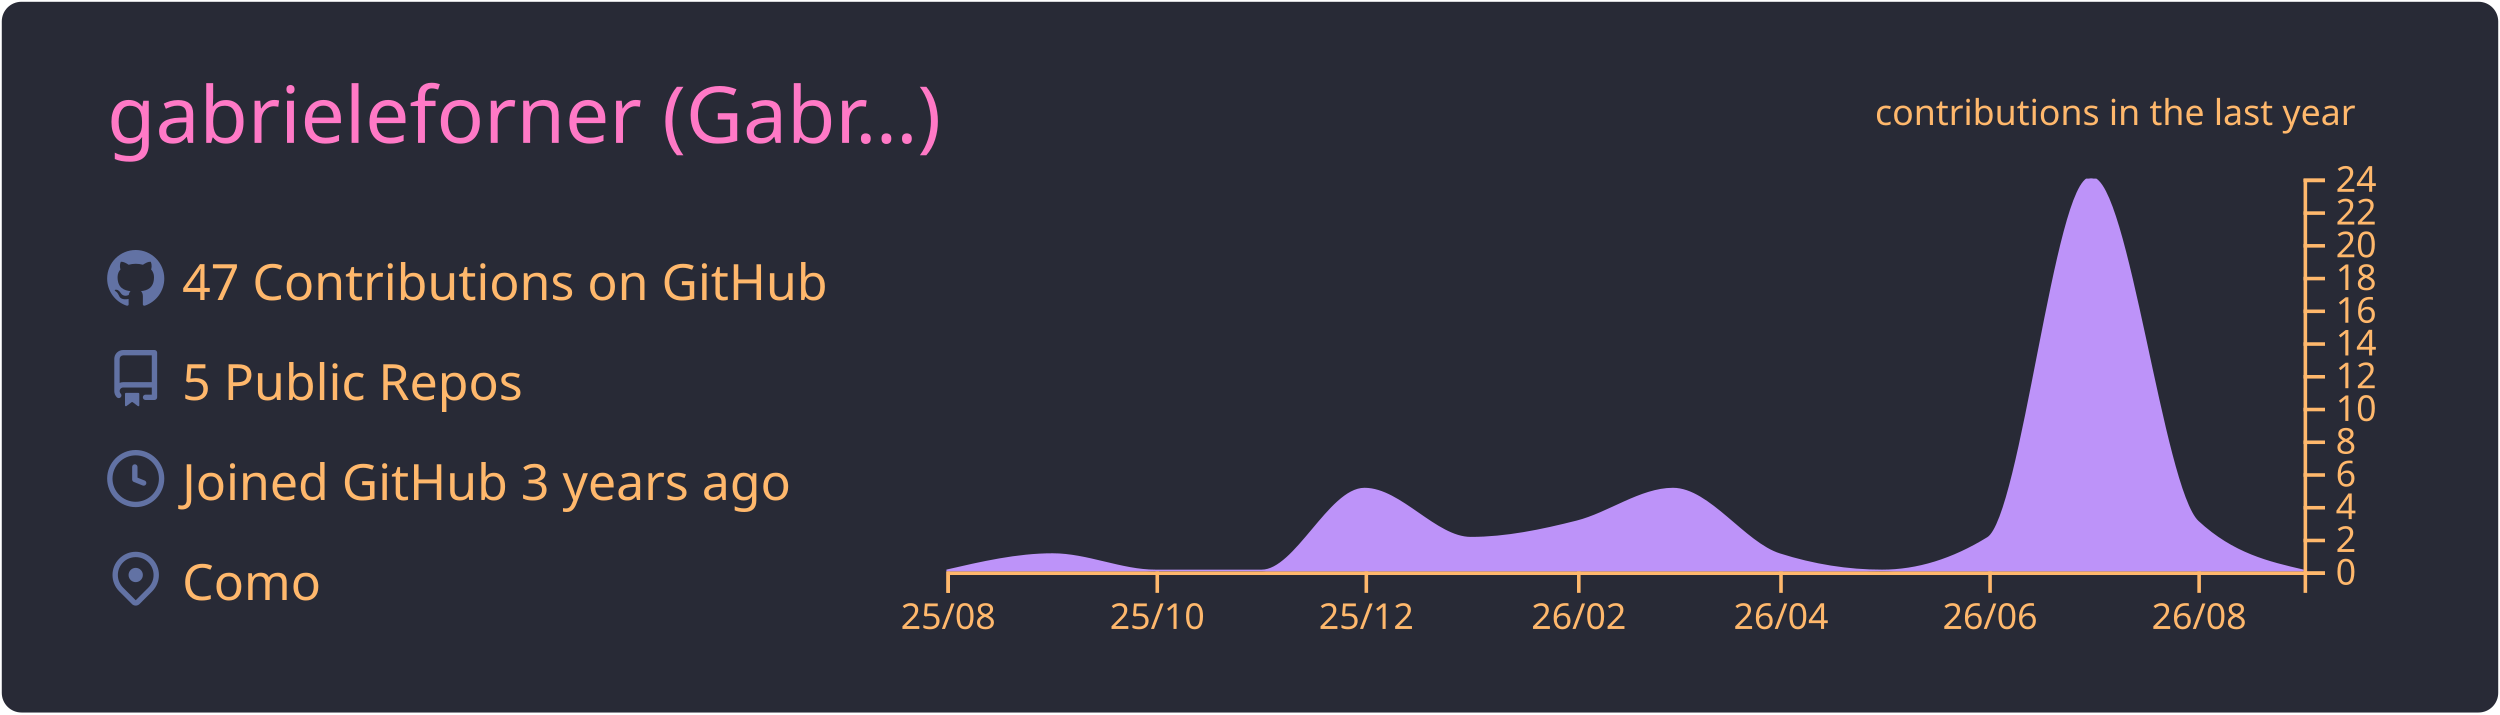
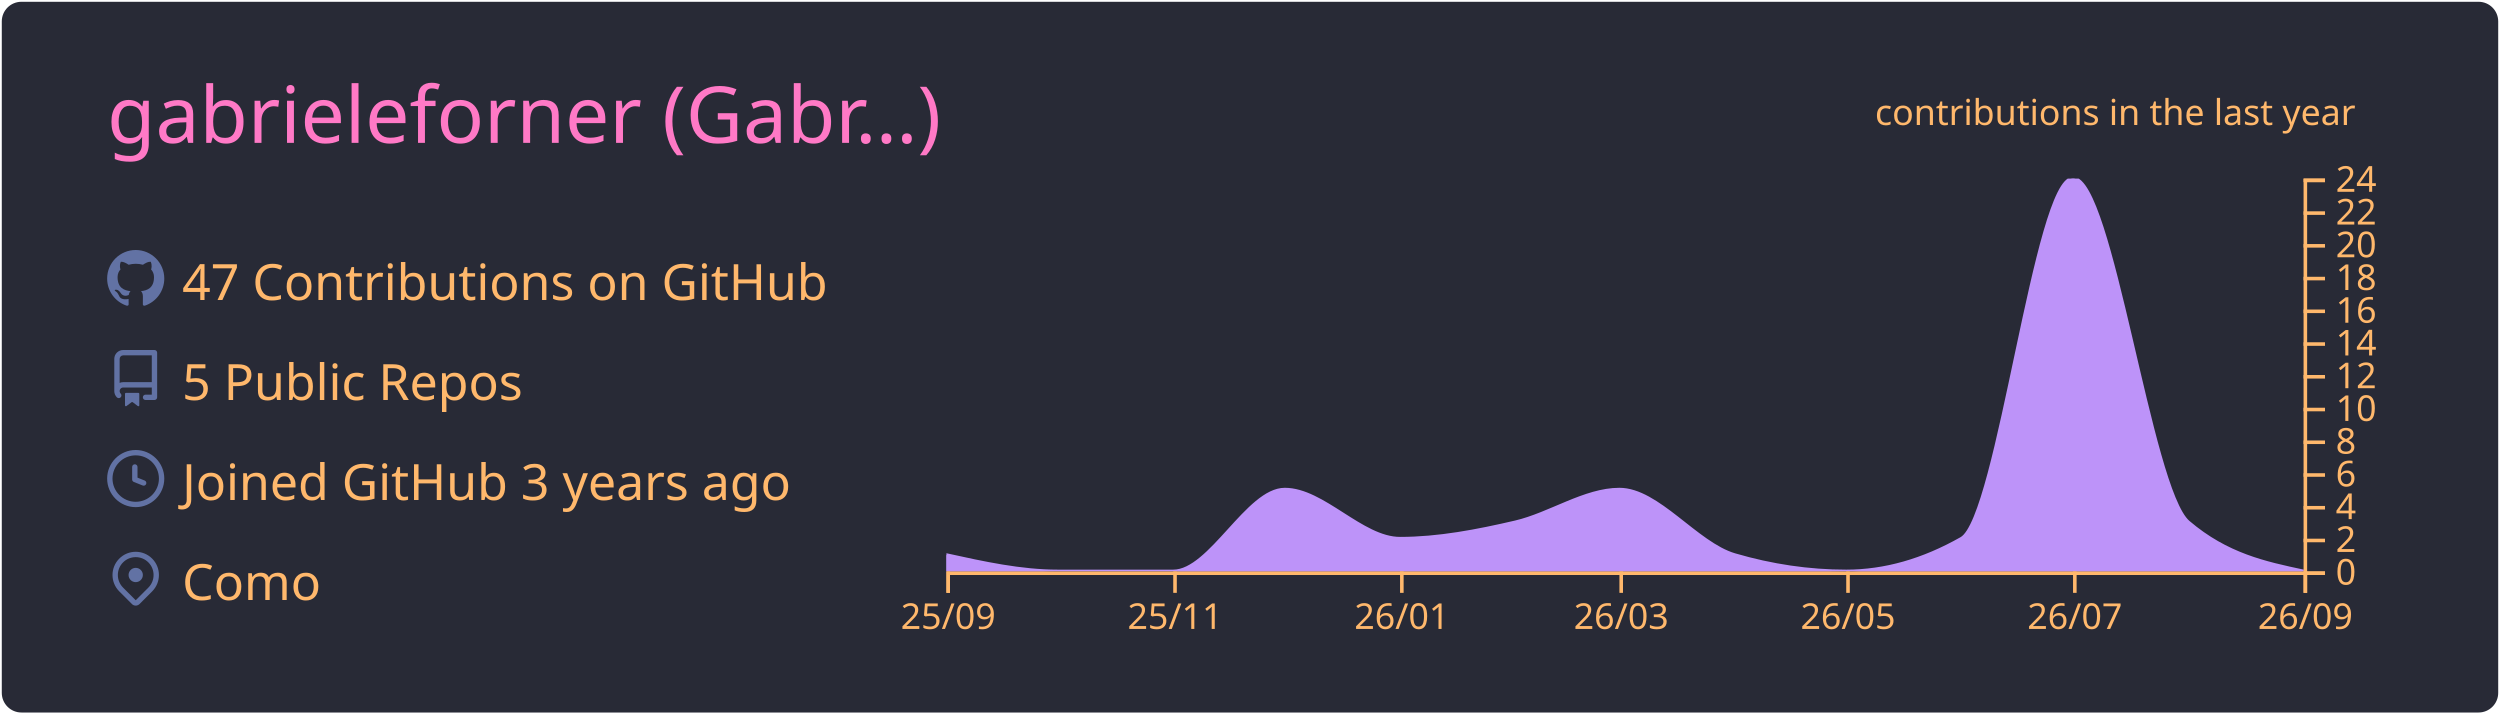
<svg xmlns="http://www.w3.org/2000/svg" width="700" height="200" viewBox="0 0 700 200">
  <style>* {
          font-family: 'Segoe UI', Ubuntu, "Helvetica Neue", Sans-Serif
        }</style>
  <g class="gpsc-root">
    <rect x="1" y="1" rx="5" ry="5" height="99%" width="99.714%" stroke="#282a36" stroke-width="1" fill="#282a36" stroke-opacity="1" />
    <text x="30" y="40" class="gpsc-item" style="--gpsc-i: 0; font-size: 22px; fill: #ff79c6;">gabrieleforner (Gabr…)</text>
    <g transform="translate(0,40)">
      <g transform="translate(30,30)">
        <g class="gpsc-item" style="--gpsc-i: 0;">
          <g transform="translate(0,0)" width="14" height="14" fill="#6272a4">
            <path fill-rule="evenodd" d="M8 0C3.58 0 0 3.58 0 8c0 3.54 2.29 6.53 5.47 7.59.4.07.55-.17.55-.38 0-.19-.01-.82-.01-1.49-2.01.37-2.53-.49-2.69-.94-.09-.23-.48-.94-.82-1.13-.28-.15-.68-.52-.01-.53.63-.01 1.08.58 1.23.82.72 1.21 1.87.87 2.33.66.07-.52.28-.87.51-1.07-1.78-.2-3.64-.89-3.64-3.95 0-.87.31-1.59.82-2.15-.08-.2-.36-1.02.08-2.12 0 0 .67-.21 2.2.82.64-.18 1.32-.27 2-.27.68 0 1.36.09 2 .27 1.53-1.04 2.2-.82 2.2-.82.44 1.1.16 1.92.08 2.12.51.56.82 1.27.82 2.15 0 3.07-1.87 3.75-3.65 3.95.29.25.54.73.54 1.48 0 1.07-.01 1.93-.01 2.2 0 .21.15.46.55.38A8.013 8.013 0 0016 8c0-4.42-3.58-8-8-8z" />
          </g>
        </g>
        <g class="gpsc-item" style="--gpsc-i: 1;">
          <g transform="translate(0,28)" width="14" height="14" fill="#6272a4">
            <path fill-rule="evenodd" d="M2 2.5A2.5 2.5 0 014.5 0h8.75a.75.75 0 01.75.75v12.5a.75.75 0 01-.75.75h-2.5a.75.75 0 110-1.5h1.75v-2h-8a1 1 0 00-.714 1.7.75.75 0 01-1.072 1.05A2.495 2.495 0 012 11.5v-9zm10.5-1V9h-8c-.356 0-.694.074-1 .208V2.5a1 1 0 011-1h8zM5 12.25v3.25a.25.25 0 00.4.2l1.45-1.087a.25.25 0 01.3 0L8.6 15.7a.25.25 0 00.4-.2v-3.25a.25.25 0 00-.25-.25h-3.5a.25.25 0 00-.25.25z" />
          </g>
        </g>
        <g class="gpsc-item" style="--gpsc-i: 2;">
          <g transform="translate(0,56)" width="14" height="14" fill="#6272a4">
            <path fill-rule="evenodd" d="M1.5 8a6.5 6.5 0 1113 0 6.5 6.5 0 01-13 0zM8 0a8 8 0 100 16A8 8 0 008 0zm.5 4.75a.75.75 0 00-1.5 0v3.5a.75.75 0 00.471.696l2.5 1a.75.75 0 00.557-1.392L8.5 7.742V4.75z" />
          </g>
        </g>
        <g class="gpsc-item" style="--gpsc-i: 3;">
          <g transform="translate(0,84)" width="14" height="14" fill="#6272a4">
            <path fill-rule="evenodd" d="M11.536 3.464a5 5 0 010 7.072L8 14.07l-3.536-3.535a5 5 0 117.072-7.072v.001zm1.06 8.132a6.5 6.5 0 10-9.192 0l3.535 3.536a1.5 1.5 0 002.122 0l3.535-3.536zM8 9a2 2 0 100-4 2 2 0 000 4z" />
          </g>
        </g>
        <text x="21" y="14" class="gpsc-item" style="--gpsc-i: 0; fill: #ffb86c; font-size: 14px;">47 Contributions on GitHub</text>
        <text x="21" y="42" class="gpsc-item" style="--gpsc-i: 1; fill: #ffb86c; font-size: 14px;">5 Public Repos</text>
        <text x="21" y="70" class="gpsc-item" style="--gpsc-i: 2; fill: #ffb86c; font-size: 14px;">Joined GitHub 3 years ago</text>
        <text x="21" y="98" class="gpsc-item" style="--gpsc-i: 3; fill: #ffb86c; font-size: 14px;">Como</text>
      </g>
      <g color="#bd93f9" transform="translate(295,10)">
        <clipPath id="gpsc-reveal-clip">
          <rect class="gpsc-reveal" x="-30" y="0" width="410" height="110" style="--gpsc-w: 410px; --gpsc-i: 4;" />
        </clipPath>
        <g clip-path="url(#gpsc-reveal-clip)" class="gpsc-chart" style="--gpsc-i: 4;">
-           <path transform="translate(-30,0)" stroke="#bd93f9" fill="#bd93f9" opacity="1" d="M0,110C9.916,107.708,19.832,105.417,29.747,105.417C39.343,105.417,48.939,110,58.535,110C68.451,110,78.367,110,88.283,110C97.879,110,107.475,87.083,117.071,87.083C126.987,87.083,136.902,100.833,146.818,100.833C156.734,100.833,166.65,98.753,176.566,96.25C185.522,93.99,194.478,87.083,203.434,87.083C213.35,87.083,223.266,102.259,233.182,105.417C242.778,108.472,252.374,110,261.97,110C271.886,110,281.801,106.944,291.717,100.833C301.313,94.919,310.909,0,320.505,0C330.421,0,340.337,87.083,350.253,96.25C360.168,105.417,370.084,107.708,380,110L380,110C370.084,110,360.168,110,350.253,110C340.337,110,330.421,110,320.505,110C310.909,110,301.313,110,291.717,110C281.801,110,271.886,110,261.97,110C252.374,110,242.778,110,233.182,110C223.266,110,213.35,110,203.434,110C194.478,110,185.522,110,176.566,110C166.65,110,156.734,110,146.818,110C136.902,110,126.987,110,117.071,110C107.475,110,97.879,110,88.283,110C78.367,110,68.451,110,58.535,110C48.939,110,39.343,110,29.747,110C19.832,110,9.916,110,0,110Z" />
+           <path transform="translate(-30,0)" stroke="#bd93f9" fill="#bd93f9" opacity="1" d="M0,105.417C10.411,107.708,20.822,110,31.233,110C41.991,110,52.749,110,63.507,110C73.918,110,84.329,87.083,94.74,87.083C105.498,87.083,116.256,100.833,127.014,100.833C137.772,100.833,148.53,98.753,159.288,96.25C169.005,93.99,178.721,87.083,188.438,87.083C199.196,87.083,209.954,102.259,220.712,105.417C231.123,108.472,241.534,110,251.945,110C262.703,110,273.461,106.944,284.219,100.833C294.63,94.919,305.041,0,315.452,0C326.21,0,336.968,87.083,347.726,96.25C358.484,105.417,369.242,107.708,380,110L380,110C369.242,110,358.484,110,347.726,110C336.968,110,326.21,110,315.452,110C305.041,110,294.63,110,284.219,110C273.461,110,262.703,110,251.945,110C241.534,110,231.123,110,220.712,110C209.954,110,199.196,110,188.438,110C178.721,110,169.005,110,159.288,110C148.53,110,137.772,110,127.014,110C116.256,110,105.498,110,94.74,110C84.329,110,73.918,110,63.507,110C52.749,110,41.991,110,31.233,110C20.822,110,10.411,110,0,110Z" />
        </g>
        <g color="#ffb86c" transform="translate(-30,110)" fill="none" font-size="10" font-family="sans-serif" text-anchor="middle">
          <path class="domain" stroke="currentColor" d="M0.5,6V0.5H380.5V6" />
          <g class="tick" opacity="1" transform="translate(0.5,0)">
            <line stroke="currentColor" y2="6" />
-             <text fill="currentColor" y="9" dy="0.71em">25/08</text>
+             <text fill="currentColor" y="9" dy="0.71em">25/09</text>
          </g>
-           <g class="tick" opacity="1" transform="translate(59.03535,0)">
+           <g class="tick" opacity="1" transform="translate(64.00685,0)">
            <line stroke="currentColor" y2="6" />
-             <text fill="currentColor" y="9" dy="0.71em">25/10</text>
+             <text fill="currentColor" y="9" dy="0.71em">25/11</text>
          </g>
-           <g class="tick" opacity="1" transform="translate(117.5707,0)">
+           <g class="tick" opacity="1" transform="translate(127.5137,0)">
            <line stroke="currentColor" y2="6" />
-             <text fill="currentColor" y="9" dy="0.71em">25/12</text>
+             <text fill="currentColor" y="9" dy="0.71em">26/01</text>
          </g>
-           <g class="tick" opacity="1" transform="translate(177.0657,0)">
+           <g class="tick" opacity="1" transform="translate(188.9384,0)">
            <line stroke="currentColor" y2="6" />
-             <text fill="currentColor" y="9" dy="0.71em">26/02</text>
+             <text fill="currentColor" y="9" dy="0.71em">26/03</text>
          </g>
-           <g class="tick" opacity="1" transform="translate(233.6818,0)">
+           <g class="tick" opacity="1" transform="translate(252.4452,0)">
            <line stroke="currentColor" y2="6" />
-             <text fill="currentColor" y="9" dy="0.71em">26/04</text>
+             <text fill="currentColor" y="9" dy="0.71em">26/05</text>
          </g>
-           <g class="tick" opacity="1" transform="translate(292.2172,0)">
+           <g class="tick" opacity="1" transform="translate(315.9521,0)">
            <line stroke="currentColor" y2="6" />
-             <text fill="currentColor" y="9" dy="0.71em">26/06</text>
+             <text fill="currentColor" y="9" dy="0.71em">26/07</text>
          </g>
-           <g class="tick" opacity="1" transform="translate(350.7525,0)">
+           <g class="tick" opacity="1" transform="translate(380.5,0)">
            <line stroke="currentColor" y2="6" />
-             <text fill="currentColor" y="9" dy="0.71em">26/08</text>
+             <text fill="currentColor" y="9" dy="0.71em">26/09</text>
          </g>
        </g>
        <g color="#ffb86c" transform="translate(350,0)" fill="none" font-size="10" font-family="sans-serif" text-anchor="start">
          <path class="domain" stroke="currentColor" d="M6,110.5H0.5V0.5H6" />
          <g class="tick" opacity="1" transform="translate(0,110.5)">
            <line stroke="currentColor" x2="6" />
            <text fill="currentColor" x="9" dy="0.32em">0</text>
          </g>
          <g class="tick" opacity="1" transform="translate(0,101.3333)">
            <line stroke="currentColor" x2="6" />
            <text fill="currentColor" x="9" dy="0.32em">2</text>
          </g>
          <g class="tick" opacity="1" transform="translate(0,92.16667)">
            <line stroke="currentColor" x2="6" />
            <text fill="currentColor" x="9" dy="0.32em">4</text>
          </g>
          <g class="tick" opacity="1" transform="translate(0,83)">
            <line stroke="currentColor" x2="6" />
            <text fill="currentColor" x="9" dy="0.32em">6</text>
          </g>
          <g class="tick" opacity="1" transform="translate(0,73.83333)">
            <line stroke="currentColor" x2="6" />
            <text fill="currentColor" x="9" dy="0.32em">8</text>
          </g>
          <g class="tick" opacity="1" transform="translate(0,64.66667)">
            <line stroke="currentColor" x2="6" />
            <text fill="currentColor" x="9" dy="0.32em">10</text>
          </g>
          <g class="tick" opacity="1" transform="translate(0,55.5)">
            <line stroke="currentColor" x2="6" />
            <text fill="currentColor" x="9" dy="0.32em">12</text>
          </g>
          <g class="tick" opacity="1" transform="translate(0,46.33333)">
            <line stroke="currentColor" x2="6" />
            <text fill="currentColor" x="9" dy="0.32em">14</text>
          </g>
          <g class="tick" opacity="1" transform="translate(0,37.16667)">
            <line stroke="currentColor" x2="6" />
            <text fill="currentColor" x="9" dy="0.32em">16</text>
          </g>
          <g class="tick" opacity="1" transform="translate(0,28)">
            <line stroke="currentColor" x2="6" />
            <text fill="currentColor" x="9" dy="0.32em">18</text>
          </g>
          <g class="tick" opacity="1" transform="translate(0,18.83333)">
            <line stroke="currentColor" x2="6" />
            <text fill="currentColor" x="9" dy="0.32em">20</text>
          </g>
          <g class="tick" opacity="1" transform="translate(0,9.666667)">
            <line stroke="currentColor" x2="6" />
            <text fill="currentColor" x="9" dy="0.32em">22</text>
          </g>
          <g class="tick" opacity="1" transform="translate(0,0.5)">
            <line stroke="currentColor" x2="6" />
            <text fill="currentColor" x="9" dy="0.32em">24</text>
          </g>
        </g>
        <g>
          <text y="-15" x="230" style="fill: #ffb86c; font-size: 10px;">contributions in the last year</text>
        </g>
      </g>
    </g>
  </g>
</svg>
